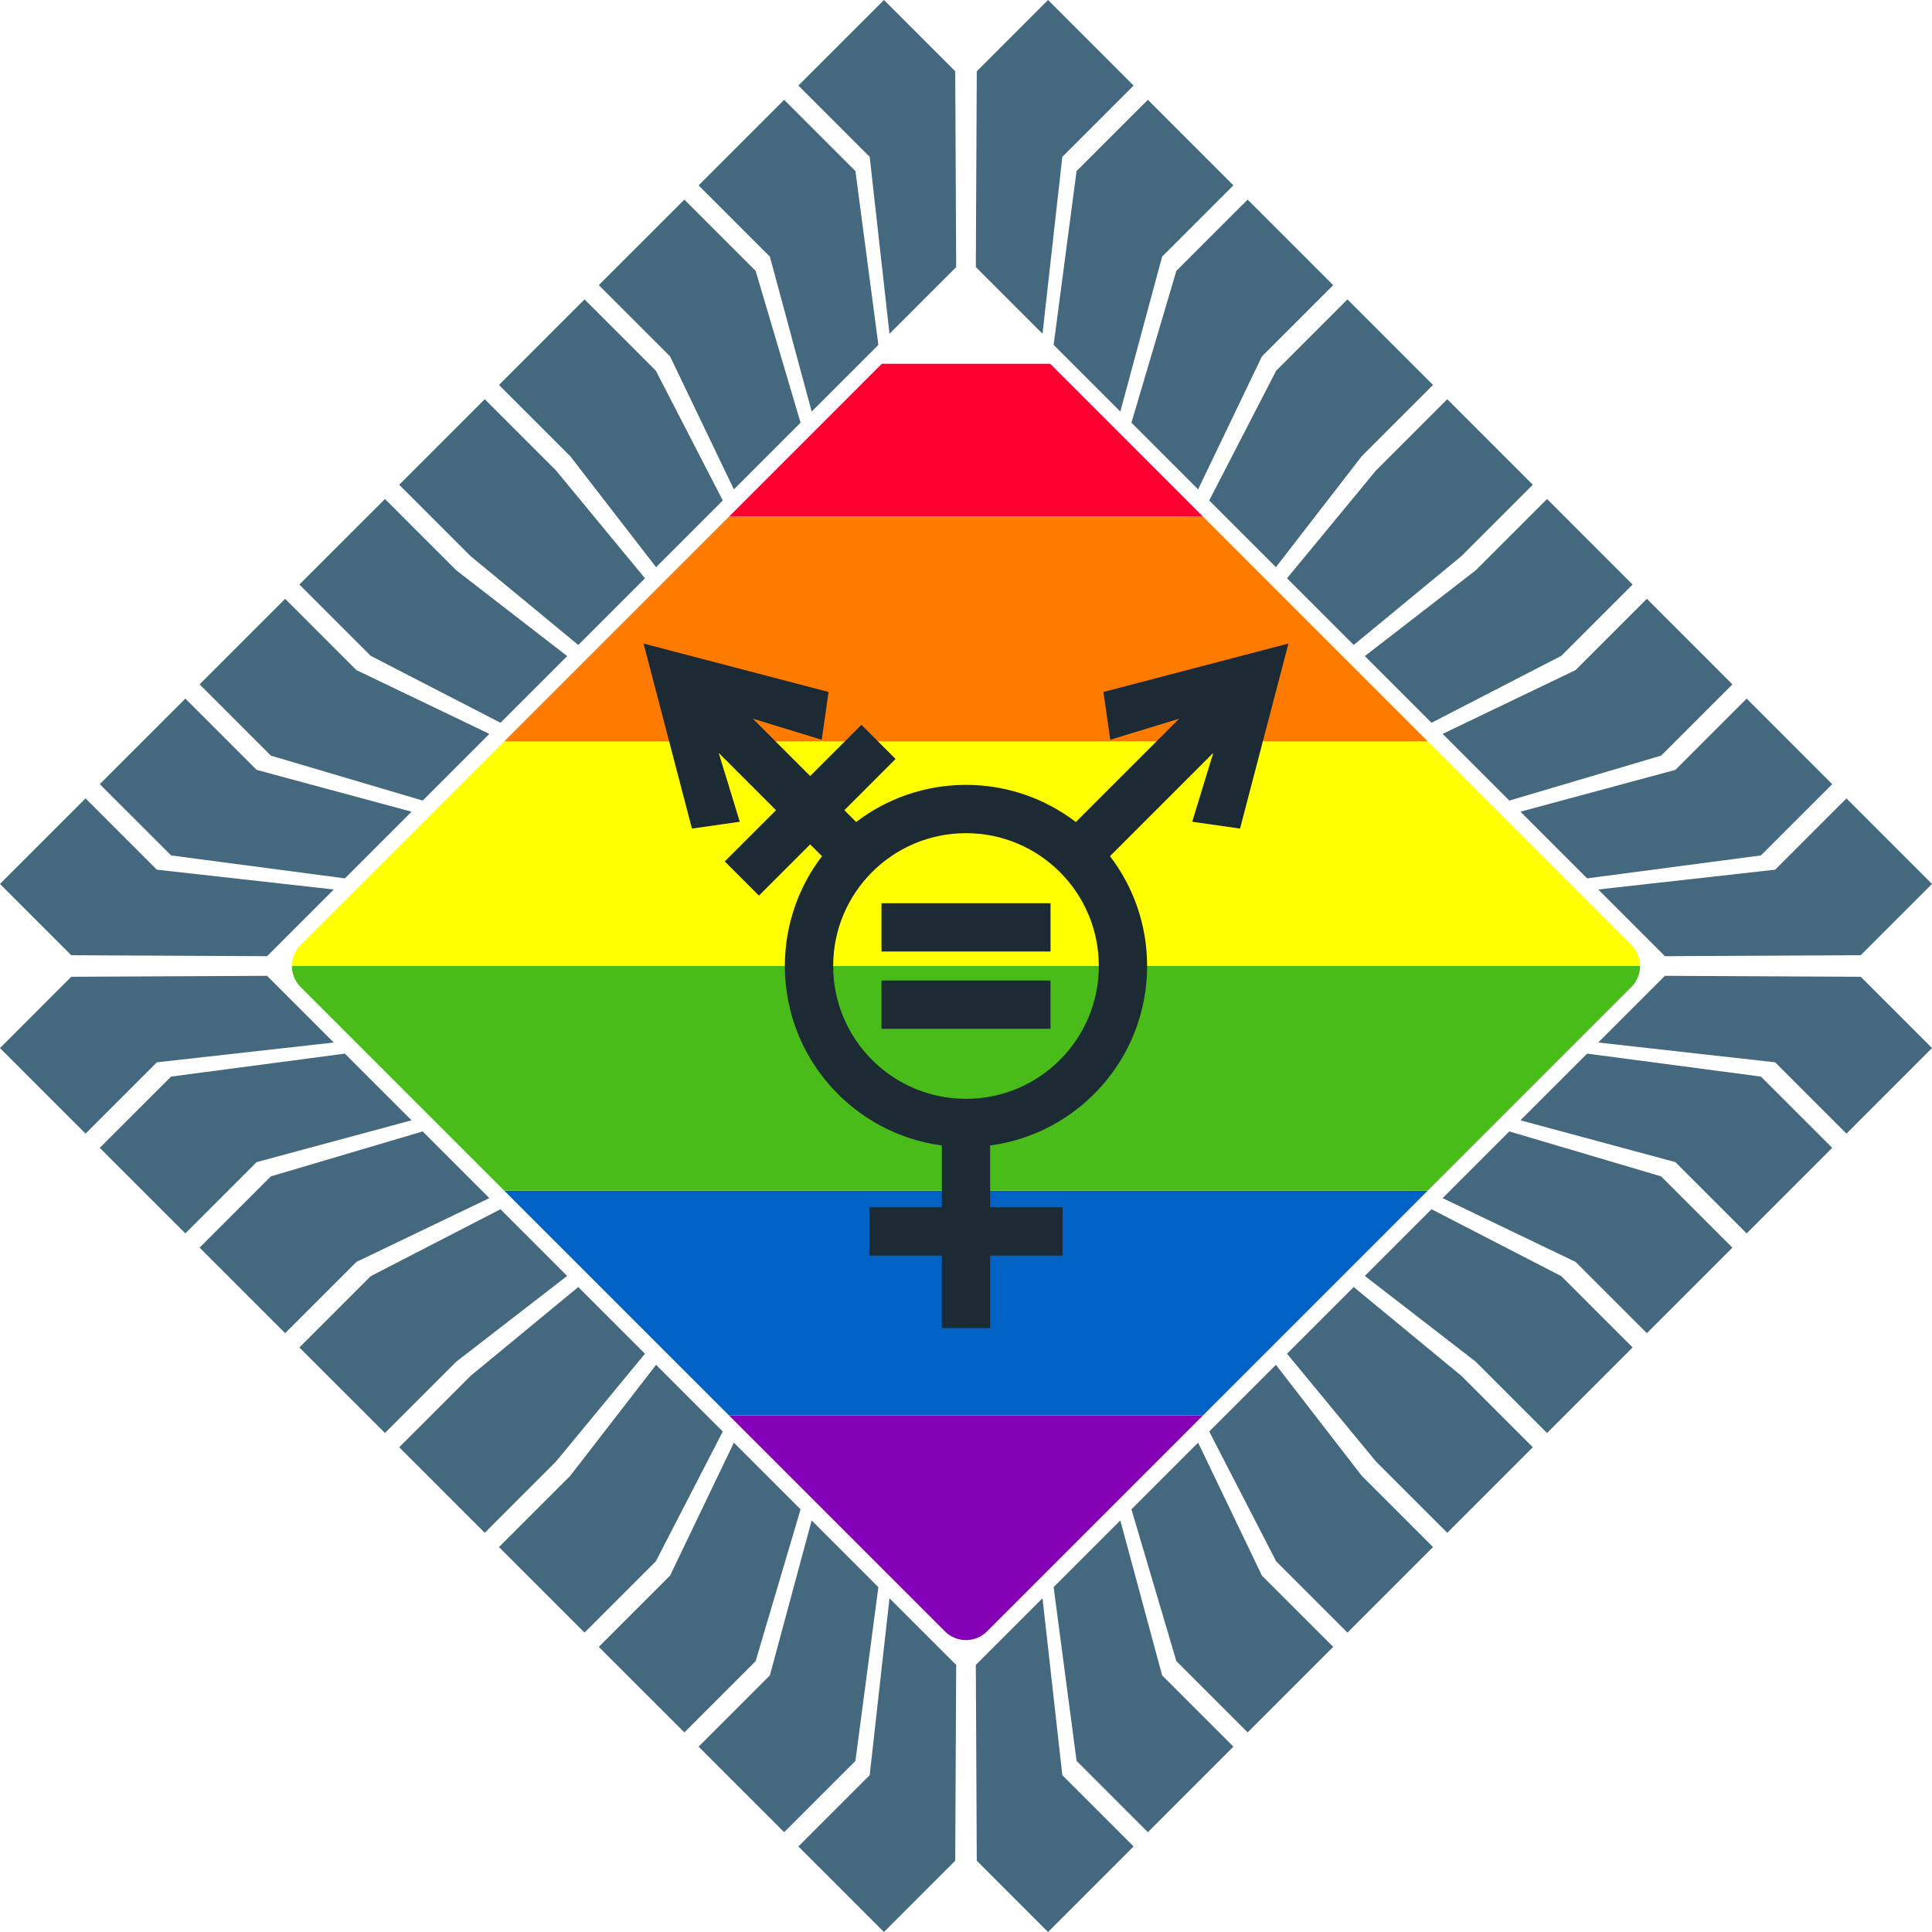
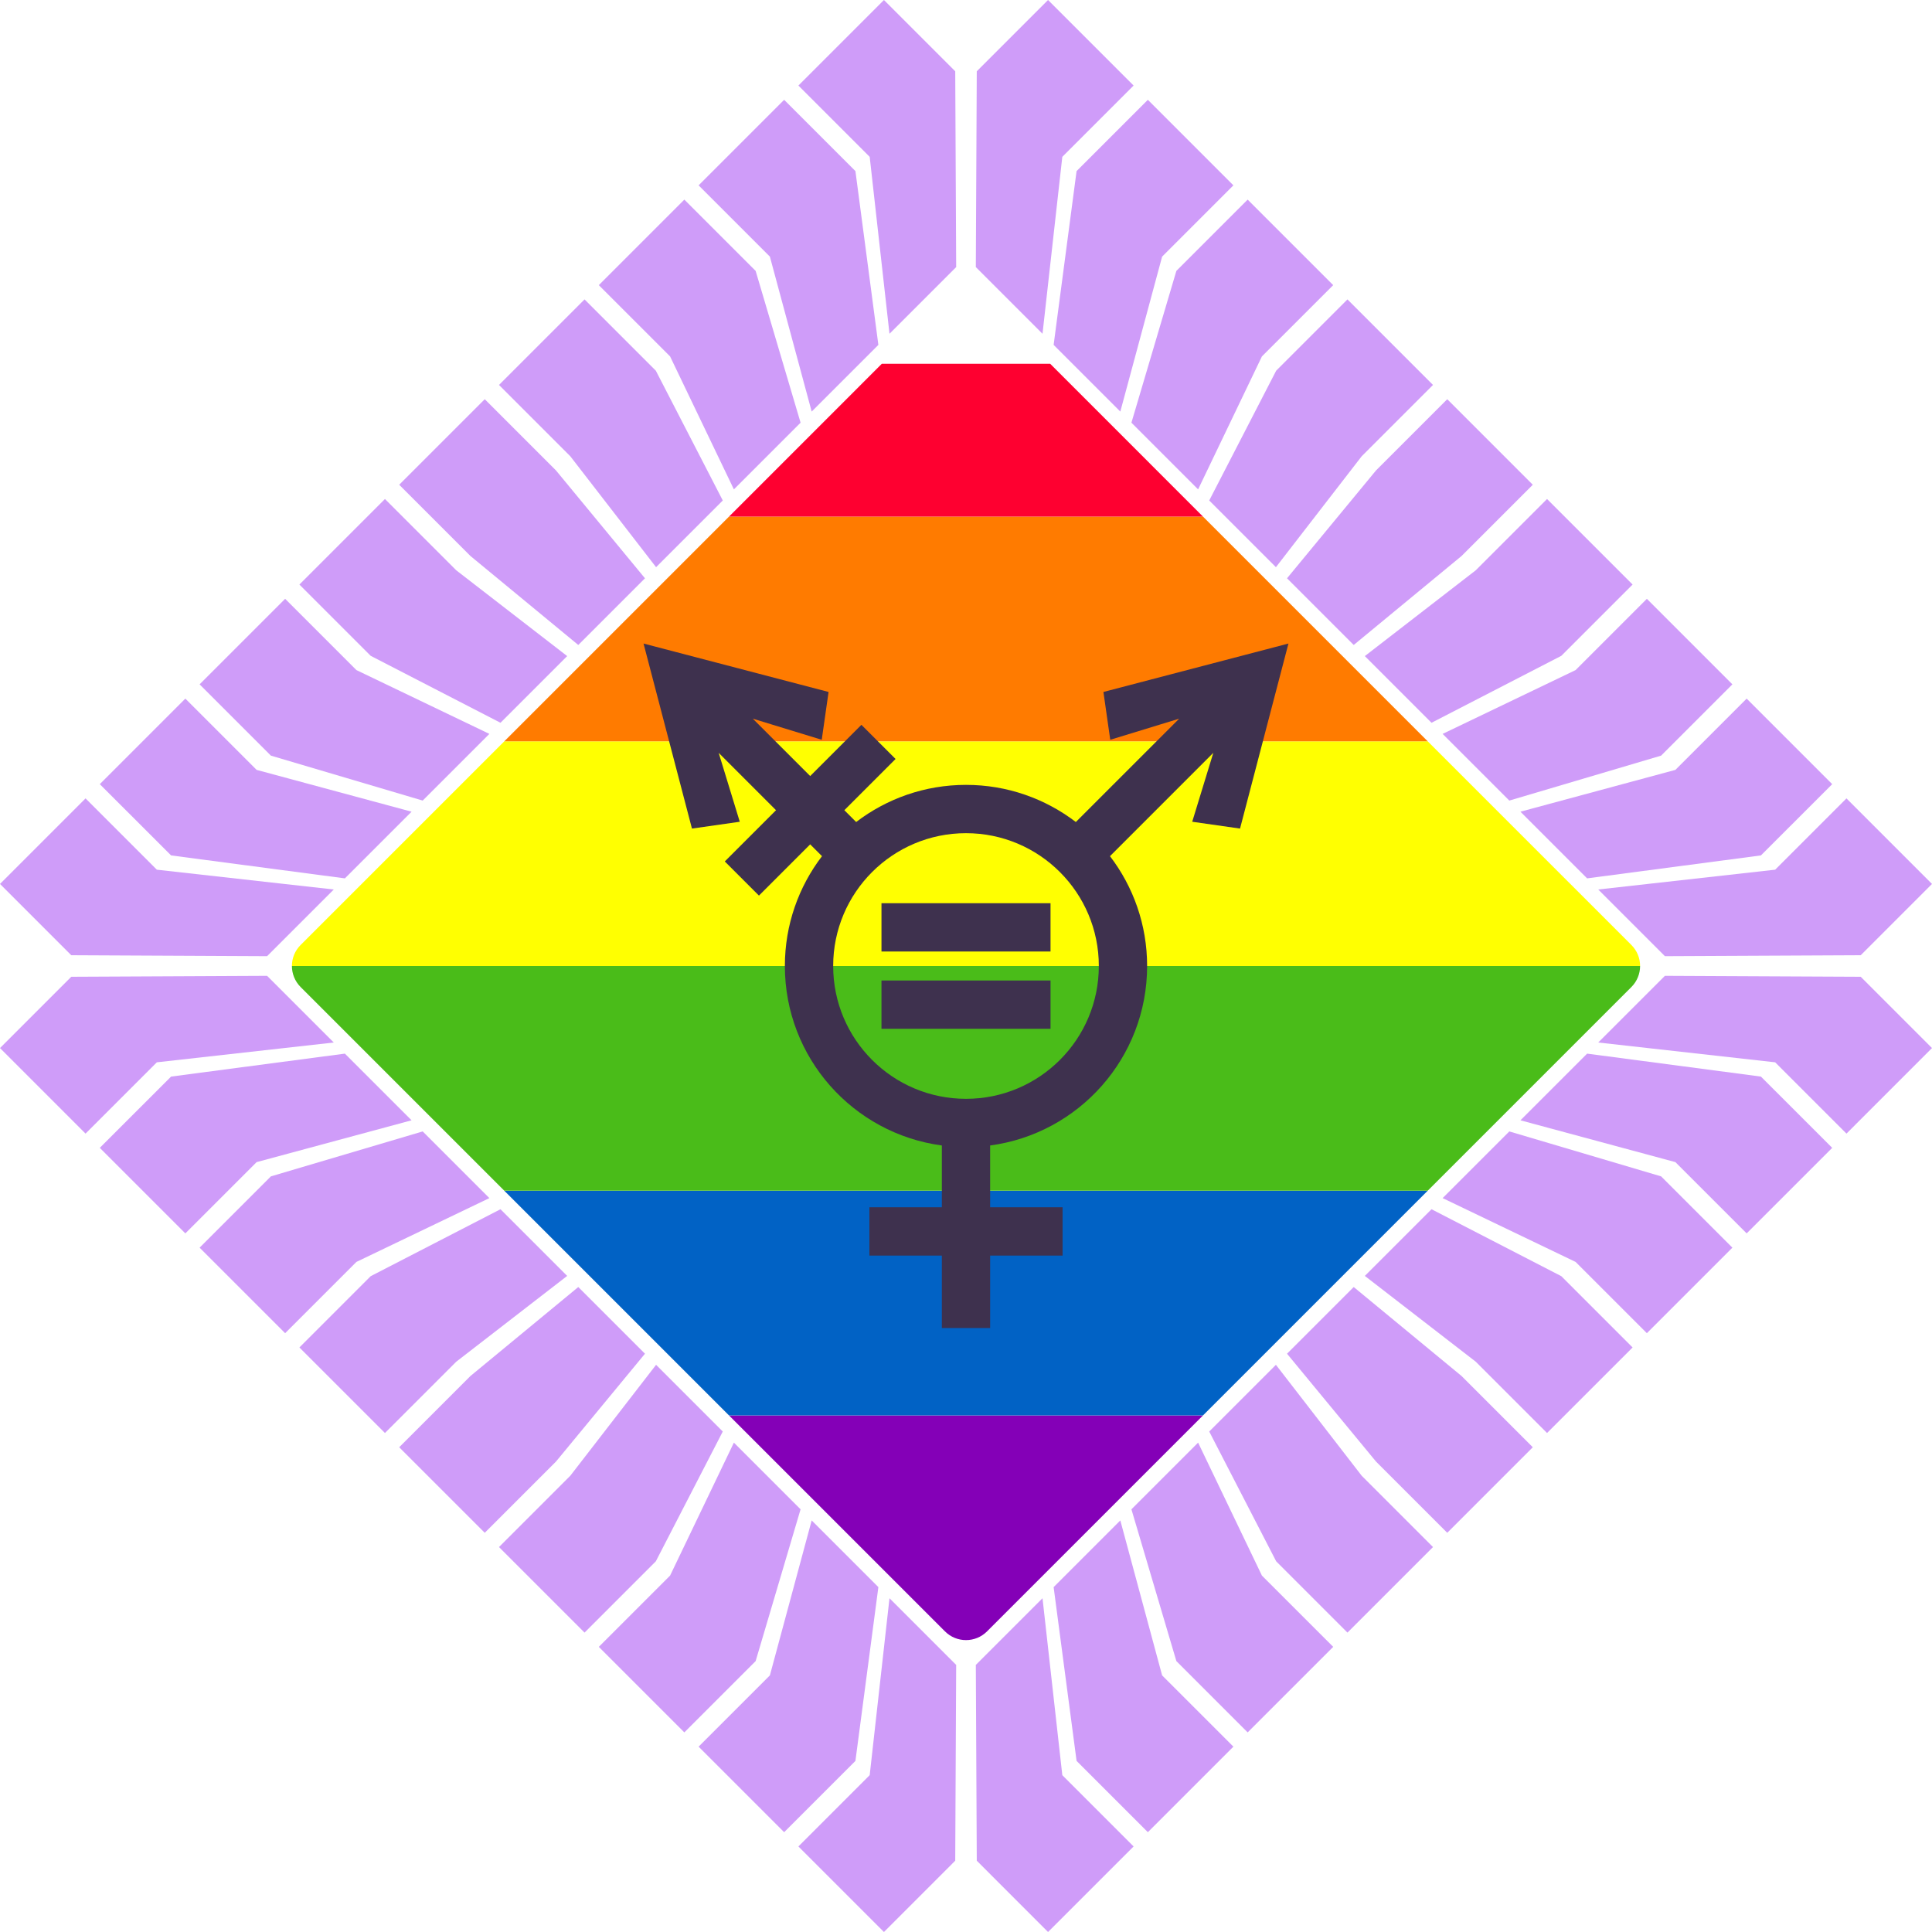
<svg xmlns="http://www.w3.org/2000/svg" version="1.1" x="0px" y="0px" viewBox="0 0 566.929 566.929" enable-background="new 0 0 566.929 566.929" xml:space="preserve">
  <g id="Outer_Square">
    <g id="Bottom_Right">
-       <polygon fill="#44687D" points="488.554,286.348 546.013,286.625 566.929,307.546 541.83,332.647 520.908,311.726     468.986,305.916 488.554,286.348   " />
-       <polygon fill="#44687D" points="465.726,309.179 516.725,315.912 537.646,336.829 512.542,361.93 491.624,341.013     446.158,328.744 465.726,309.179   " />
-       <polygon fill="#44687D" points="442.896,332.007 487.441,345.197 508.359,366.114 483.257,391.214 462.341,370.297     423.326,351.575 442.896,332.007   " />
-       <polygon fill="#44687D" points="420.067,354.838 458.153,374.481 479.074,395.402 453.97,420.502 433.052,399.585     400.499,374.408 420.067,354.838   " />
-       <polygon fill="#44687D" points="397.236,377.666 428.869,403.768 449.786,424.685 424.685,449.786 403.769,428.869     377.666,397.235 397.236,377.666   " />
-       <polygon fill="#44687D" points="374.408,400.494 399.585,433.052 420.503,453.973 395.403,479.074 374.482,458.153     354.835,420.067 374.408,400.494   " />
-       <polygon fill="#44687D" points="351.575,423.326 370.298,462.34 391.218,483.257 366.113,508.358 345.197,487.441     332.007,442.895 351.575,423.326   " />
-       <polygon fill="#44687D" points="328.749,446.158 341.013,491.623 361.931,512.54 336.829,537.641 315.913,516.724     309.179,465.726 328.749,446.158   " />
-       <polygon fill="#44687D" points="305.917,468.989 311.726,520.908 332.646,541.828 307.542,566.929 286.627,546.008     286.349,488.554 305.917,468.989   " />
+       <polygon fill="#cf9cf9" points="488.554,286.348 546.013,286.625 566.929,307.546 541.83,332.647 520.908,311.726     468.986,305.916 488.554,286.348   " />
+       <polygon fill="#cf9cf9" points="465.726,309.179 516.725,315.912 537.646,336.829 512.542,361.93 491.624,341.013     446.158,328.744 465.726,309.179   " />
+       <polygon fill="#cf9cf9" points="442.896,332.007 487.441,345.197 508.359,366.114 483.257,391.214 462.341,370.297     423.326,351.575 442.896,332.007   " />
+       <polygon fill="#cf9cf9" points="420.067,354.838 458.153,374.481 479.074,395.402 453.97,420.502 433.052,399.585     400.499,374.408 420.067,354.838   " />
+       <polygon fill="#cf9cf9" points="397.236,377.666 428.869,403.768 449.786,424.685 424.685,449.786 403.769,428.869     377.666,397.235 397.236,377.666   " />
+       <polygon fill="#cf9cf9" points="374.408,400.494 399.585,433.052 420.503,453.973 395.403,479.074 374.482,458.153     354.835,420.067 374.408,400.494   " />
+       <polygon fill="#cf9cf9" points="351.575,423.326 370.298,462.34 391.218,483.257 366.113,508.358 345.197,487.441     332.007,442.895 351.575,423.326   " />
+       <polygon fill="#cf9cf9" points="328.749,446.158 341.013,491.623 361.931,512.54 336.829,537.641 315.913,516.724     309.179,465.726 328.749,446.158   " />
+       <polygon fill="#cf9cf9" points="305.917,468.989 311.726,520.908 332.646,541.828 307.542,566.929 286.627,546.008     286.349,488.554 305.917,468.989   " />
    </g>
    <g id="Top_Right">
-       <polygon fill="#44687D" points="488.554,280.581 546.012,280.304 566.929,259.383 541.828,234.282 520.908,255.203     468.986,261.013 488.554,280.581   " />
-       <polygon fill="#44687D" points="465.726,257.75 516.725,251.017 537.646,230.1 512.541,204.999 491.624,225.916 446.157,238.185     465.726,257.75   " />
-       <polygon fill="#44687D" points="442.895,234.922 487.441,221.733 508.358,200.816 483.257,175.715 462.341,196.632     423.326,215.354 442.895,234.922   " />
-       <polygon fill="#44687D" points="420.067,212.091 458.153,192.448 479.074,171.527 453.969,146.427 433.052,167.344     400.498,192.522 420.067,212.091   " />
-       <polygon fill="#44687D" points="397.235,189.263 428.869,163.161 449.786,142.244 424.685,117.144 403.768,138.061     377.666,169.694 397.235,189.263   " />
-       <polygon fill="#44687D" points="374.408,166.435 399.585,133.877 420.502,112.956 395.403,87.856 374.482,108.776     354.834,146.862 374.408,166.435   " />
-       <polygon fill="#44687D" points="351.575,143.604 370.298,104.589 391.218,83.672 366.113,58.571 345.197,79.488 332.007,124.034     351.575,143.604   " />
-       <polygon fill="#44687D" points="328.749,120.772 341.013,75.306 361.93,54.389 336.829,29.288 315.912,50.205 309.179,101.203     328.749,120.772   " />
-       <polygon fill="#44687D" points="305.916,97.94 311.725,46.022 332.646,25.101 307.542,0 286.626,20.921 286.348,78.375     305.916,97.94   " />
+       <polygon fill="#cf9cf9" points="488.554,280.581 546.012,280.304 566.929,259.383 541.828,234.282 520.908,255.203     468.986,261.013 488.554,280.581   " />
+       <polygon fill="#cf9cf9" points="465.726,257.75 516.725,251.017 537.646,230.1 512.541,204.999 491.624,225.916 446.157,238.185     465.726,257.75   " />
+       <polygon fill="#cf9cf9" points="442.895,234.922 487.441,221.733 508.358,200.816 483.257,175.715 462.341,196.632     423.326,215.354 442.895,234.922   " />
+       <polygon fill="#cf9cf9" points="420.067,212.091 458.153,192.448 479.074,171.527 453.969,146.427 433.052,167.344     400.498,192.522 420.067,212.091   " />
+       <polygon fill="#cf9cf9" points="397.235,189.263 428.869,163.161 449.786,142.244 424.685,117.144 403.768,138.061     377.666,169.694 397.235,189.263   " />
+       <polygon fill="#cf9cf9" points="374.408,166.435 399.585,133.877 420.502,112.956 395.403,87.856 374.482,108.776     354.834,146.862 374.408,166.435   " />
+       <polygon fill="#cf9cf9" points="351.575,143.604 370.298,104.589 391.218,83.672 366.113,58.571 345.197,79.488 332.007,124.034     351.575,143.604   " />
+       <polygon fill="#cf9cf9" points="328.749,120.772 341.013,75.306 361.93,54.389 336.829,29.288 315.912,50.205 309.179,101.203     328.749,120.772   " />
+       <polygon fill="#cf9cf9" points="305.916,97.94 311.725,46.022 332.646,25.101 307.542,0 286.626,20.921 286.348,78.375     305.916,97.94   " />
    </g>
    <g id="Bottom_Left">
-       <polygon fill="#44687D" points="78.376,286.348 20.917,286.625 0,307.546 25.1,332.647 46.022,311.726 97.944,305.916     78.376,286.348   " />
-       <polygon fill="#44687D" points="101.204,309.179 50.205,315.912 29.284,336.829 54.387,361.93 75.305,341.013 120.772,328.744     101.204,309.179   " />
-       <polygon fill="#44687D" points="124.034,332.007 79.489,345.197 58.571,366.114 83.672,391.214 104.588,370.297 143.604,351.575     124.034,332.007   " />
-       <polygon fill="#44687D" points="146.863,354.838 108.777,374.481 87.856,395.402 112.96,420.502 133.878,399.585 166.43,374.408     146.863,354.838   " />
-       <polygon fill="#44687D" points="169.694,377.666 138.06,403.768 117.143,424.685 142.245,449.786 163.161,428.869     189.263,397.235 169.694,377.666   " />
-       <polygon fill="#44687D" points="192.521,400.494 167.344,433.052 146.426,453.973 171.527,479.074 192.448,458.153     212.094,420.067 192.521,400.494   " />
-       <polygon fill="#44687D" points="215.354,423.326 196.631,462.34 175.712,483.257 200.816,508.358 221.733,487.441     234.923,442.895 215.354,423.326   " />
-       <polygon fill="#44687D" points="238.18,446.158 225.917,491.623 204.999,512.54 230.1,537.641 251.016,516.724 257.751,465.726     238.18,446.158   " />
-       <polygon fill="#44687D" points="261.012,468.989 255.204,520.908 234.284,541.828 259.387,566.929 280.303,546.008     280.581,488.554 261.012,468.989   " />
+       <polygon fill="#cf9cf9" points="78.376,286.348 20.917,286.625 0,307.546 25.1,332.647 46.022,311.726 97.944,305.916     78.376,286.348   " />
+       <polygon fill="#cf9cf9" points="101.204,309.179 50.205,315.912 29.284,336.829 54.387,361.93 75.305,341.013 120.772,328.744     101.204,309.179   " />
+       <polygon fill="#cf9cf9" points="124.034,332.007 79.489,345.197 58.571,366.114 83.672,391.214 104.588,370.297 143.604,351.575     124.034,332.007   " />
+       <polygon fill="#cf9cf9" points="146.863,354.838 108.777,374.481 87.856,395.402 112.96,420.502 133.878,399.585 166.43,374.408     146.863,354.838   " />
+       <polygon fill="#cf9cf9" points="169.694,377.666 138.06,403.768 117.143,424.685 142.245,449.786 163.161,428.869     189.263,397.235 169.694,377.666   " />
+       <polygon fill="#cf9cf9" points="192.521,400.494 167.344,433.052 146.426,453.973 171.527,479.074 192.448,458.153     212.094,420.067 192.521,400.494   " />
+       <polygon fill="#cf9cf9" points="215.354,423.326 196.631,462.34 175.712,483.257 200.816,508.358 221.733,487.441     234.923,442.895 215.354,423.326   " />
+       <polygon fill="#cf9cf9" points="238.18,446.158 225.917,491.623 204.999,512.54 230.1,537.641 251.016,516.724 257.751,465.726     238.18,446.158   " />
+       <polygon fill="#cf9cf9" points="261.012,468.989 255.204,520.908 234.284,541.828 259.387,566.929 280.303,546.008     280.581,488.554 261.012,468.989   " />
    </g>
    <g id="Top_Left">
-       <polygon fill="#44687D" points="78.375,280.581 20.917,280.304 0,259.383 25.101,234.282 46.022,255.203 97.944,261.013     78.375,280.581   " />
-       <polygon fill="#44687D" points="101.203,257.75 50.205,251.017 29.284,230.1 54.388,204.999 75.305,225.916 120.773,238.185     101.203,257.75   " />
-       <polygon fill="#44687D" points="124.034,234.922 79.488,221.733 58.571,200.816 83.672,175.715 104.588,196.632 143.604,215.354     124.034,234.922   " />
-       <polygon fill="#44687D" points="146.863,212.091 108.777,192.448 87.856,171.527 112.96,146.427 133.877,167.344 166.431,192.522     146.863,212.091   " />
-       <polygon fill="#44687D" points="169.694,189.263 138.06,163.161 117.143,142.244 142.244,117.144 163.161,138.061     189.263,169.694 169.694,189.263   " />
-       <polygon fill="#44687D" points="192.521,166.435 167.344,133.877 146.427,112.956 171.527,87.856 192.448,108.776     212.095,146.862 192.521,166.435   " />
-       <polygon fill="#44687D" points="215.354,143.604 196.631,104.589 175.712,83.672 200.816,58.571 221.733,79.488 234.923,124.034     215.354,143.604   " />
-       <polygon fill="#44687D" points="238.18,120.772 225.916,75.306 204.999,54.389 230.1,29.288 251.017,50.205 257.75,101.203     238.18,120.772   " />
-       <polygon fill="#44687D" points="261.013,97.94 255.204,46.022 234.283,25.101 259.387,0 280.304,20.921 280.581,78.375     261.013,97.94   " />
+       <polygon fill="#cf9cf9" points="78.375,280.581 20.917,280.304 0,259.383 25.101,234.282 46.022,255.203 97.944,261.013     78.375,280.581   " />
+       <polygon fill="#cf9cf9" points="101.203,257.75 50.205,251.017 29.284,230.1 54.388,204.999 75.305,225.916 120.773,238.185     101.203,257.75   " />
+       <polygon fill="#cf9cf9" points="124.034,234.922 79.488,221.733 58.571,200.816 83.672,175.715 104.588,196.632 143.604,215.354     124.034,234.922   " />
+       <polygon fill="#cf9cf9" points="146.863,212.091 108.777,192.448 87.856,171.527 112.96,146.427 133.877,167.344 166.431,192.522     146.863,212.091   " />
+       <polygon fill="#cf9cf9" points="169.694,189.263 138.06,163.161 117.143,142.244 142.244,117.144 163.161,138.061     189.263,169.694 169.694,189.263   " />
+       <polygon fill="#cf9cf9" points="192.521,166.435 167.344,133.877 146.427,112.956 171.527,87.856 192.448,108.776     212.095,146.862 192.521,166.435   " />
+       <polygon fill="#cf9cf9" points="215.354,143.604 196.631,104.589 175.712,83.672 200.816,58.571 221.733,79.488 234.923,124.034     215.354,143.604   " />
+       <polygon fill="#cf9cf9" points="238.18,120.772 225.916,75.306 204.999,54.389 230.1,29.288 251.017,50.205 257.75,101.203     238.18,120.772   " />
+       <polygon fill="#cf9cf9" points="261.013,97.94 255.204,46.022 234.283,25.101 259.387,0 280.304,20.921 280.581,78.375     261.013,97.94   " />
    </g>
  </g>
  <g id="Inner_Square">
    <g id="Core">
      <path fill="#8400B7" d="M353.02,415.332l-63.39,63.39c-1.7,1.7-3.93,2.55-6.16,2.55c-2.24,0-4.47-0.85-6.17-2.55l-63.39-63.39    H353.02z" />
      <polygon fill="#0162C5" points="418.95,349.402 353.02,415.332 213.91,415.332 147.98,349.402   " />
      <path fill="#4ABC19" d="M481.27,283.462c0,2.23-0.85,4.47-2.55,6.17l-59.77,59.77H147.98l-59.77-59.77    c-1.7-1.7-2.55-3.94-2.55-6.17H481.27z" />
      <path fill="#FFFF01" d="M481.27,283.462H85.66c0-2.24,0.85-4.46,2.55-6.16l59.77-59.77h270.97l59.77,59.77    C480.42,279.001,481.27,281.222,481.27,283.462z" />
      <polygon fill="#FF7B00" points="418.95,217.532 147.98,217.532 213.92,151.592 353.01,151.592   " />
      <polygon fill="#FE0030" points="353.01,151.592 213.92,151.592 258.76,106.751 308.17,106.751   " />
    </g>
    <g id="Icon">
-       <rect x="258.662" y="287.717" fill="#1C2A33" width="49.606" height="14.173" />
-       <rect x="258.662" y="265.039" fill="#1C2A33" width="49.606" height="14.173" />
-       <path fill="#1C2A33" d="M323.79,203.051l2.004,14.031l20.221-6.191l-30.321,30.321c-8.942-6.831-20.109-10.897-32.23-10.897    s-23.289,4.066-32.231,10.897l-3.466-3.466l15.029-15.029l-10.022-10.022l-15.029,15.029l-16.833-16.833l20.221,6.191    l2.004-14.031l-54.296-14.208l14.208,54.296l14.031-2.004l-6.191-20.222l16.833,16.833l-15.037,15.037l10.022,10.022    l15.037-15.037l3.466,3.466c-6.831,8.942-10.897,20.109-10.897,32.231c0,26.949,20.062,49.199,46.063,52.665v18.134h-21.26v14.173    h21.26v21.26h14.173v-21.26h21.26v-14.173h-21.26V336.13c26.001-3.467,46.063-25.716,46.063-52.665    c0-12.122-4.066-23.289-10.897-32.231l30.321-30.321l-6.191,20.221l14.031,2.004l14.208-54.296L323.79,203.051z M283.465,322.441    c-21.526,0-38.976-17.45-38.976-38.976s17.45-38.976,38.976-38.976c21.526,0,38.976,17.45,38.976,38.976    S304.991,322.441,283.465,322.441z" />
+       <rect x="258.662" y="287.717" fill="#3E314E" width="49.606" height="14.173" />
+       <rect x="258.662" y="265.039" fill="#3E314E" width="49.606" height="14.173" />
+       <path fill="#3E314E" d="M323.79,203.051l2.004,14.031l20.221-6.191l-30.321,30.321c-8.942-6.831-20.109-10.897-32.23-10.897    s-23.289,4.066-32.231,10.897l-3.466-3.466l15.029-15.029l-10.022-10.022l-15.029,15.029l-16.833-16.833l20.221,6.191    l2.004-14.031l-54.296-14.208l14.208,54.296l14.031-2.004l-6.191-20.222l16.833,16.833l-15.037,15.037l10.022,10.022    l15.037-15.037l3.466,3.466c-6.831,8.942-10.897,20.109-10.897,32.231c0,26.949,20.062,49.199,46.063,52.665v18.134h-21.26v14.173    h21.26v21.26h14.173v-21.26h21.26v-14.173h-21.26V336.13c26.001-3.467,46.063-25.716,46.063-52.665    c0-12.122-4.066-23.289-10.897-32.231l30.321-30.321l-6.191,20.221l14.031,2.004l14.208-54.296L323.79,203.051z M283.465,322.441    c-21.526,0-38.976-17.45-38.976-38.976s17.45-38.976,38.976-38.976c21.526,0,38.976,17.45,38.976,38.976    S304.991,322.441,283.465,322.441z" />
    </g>
  </g>
</svg>
